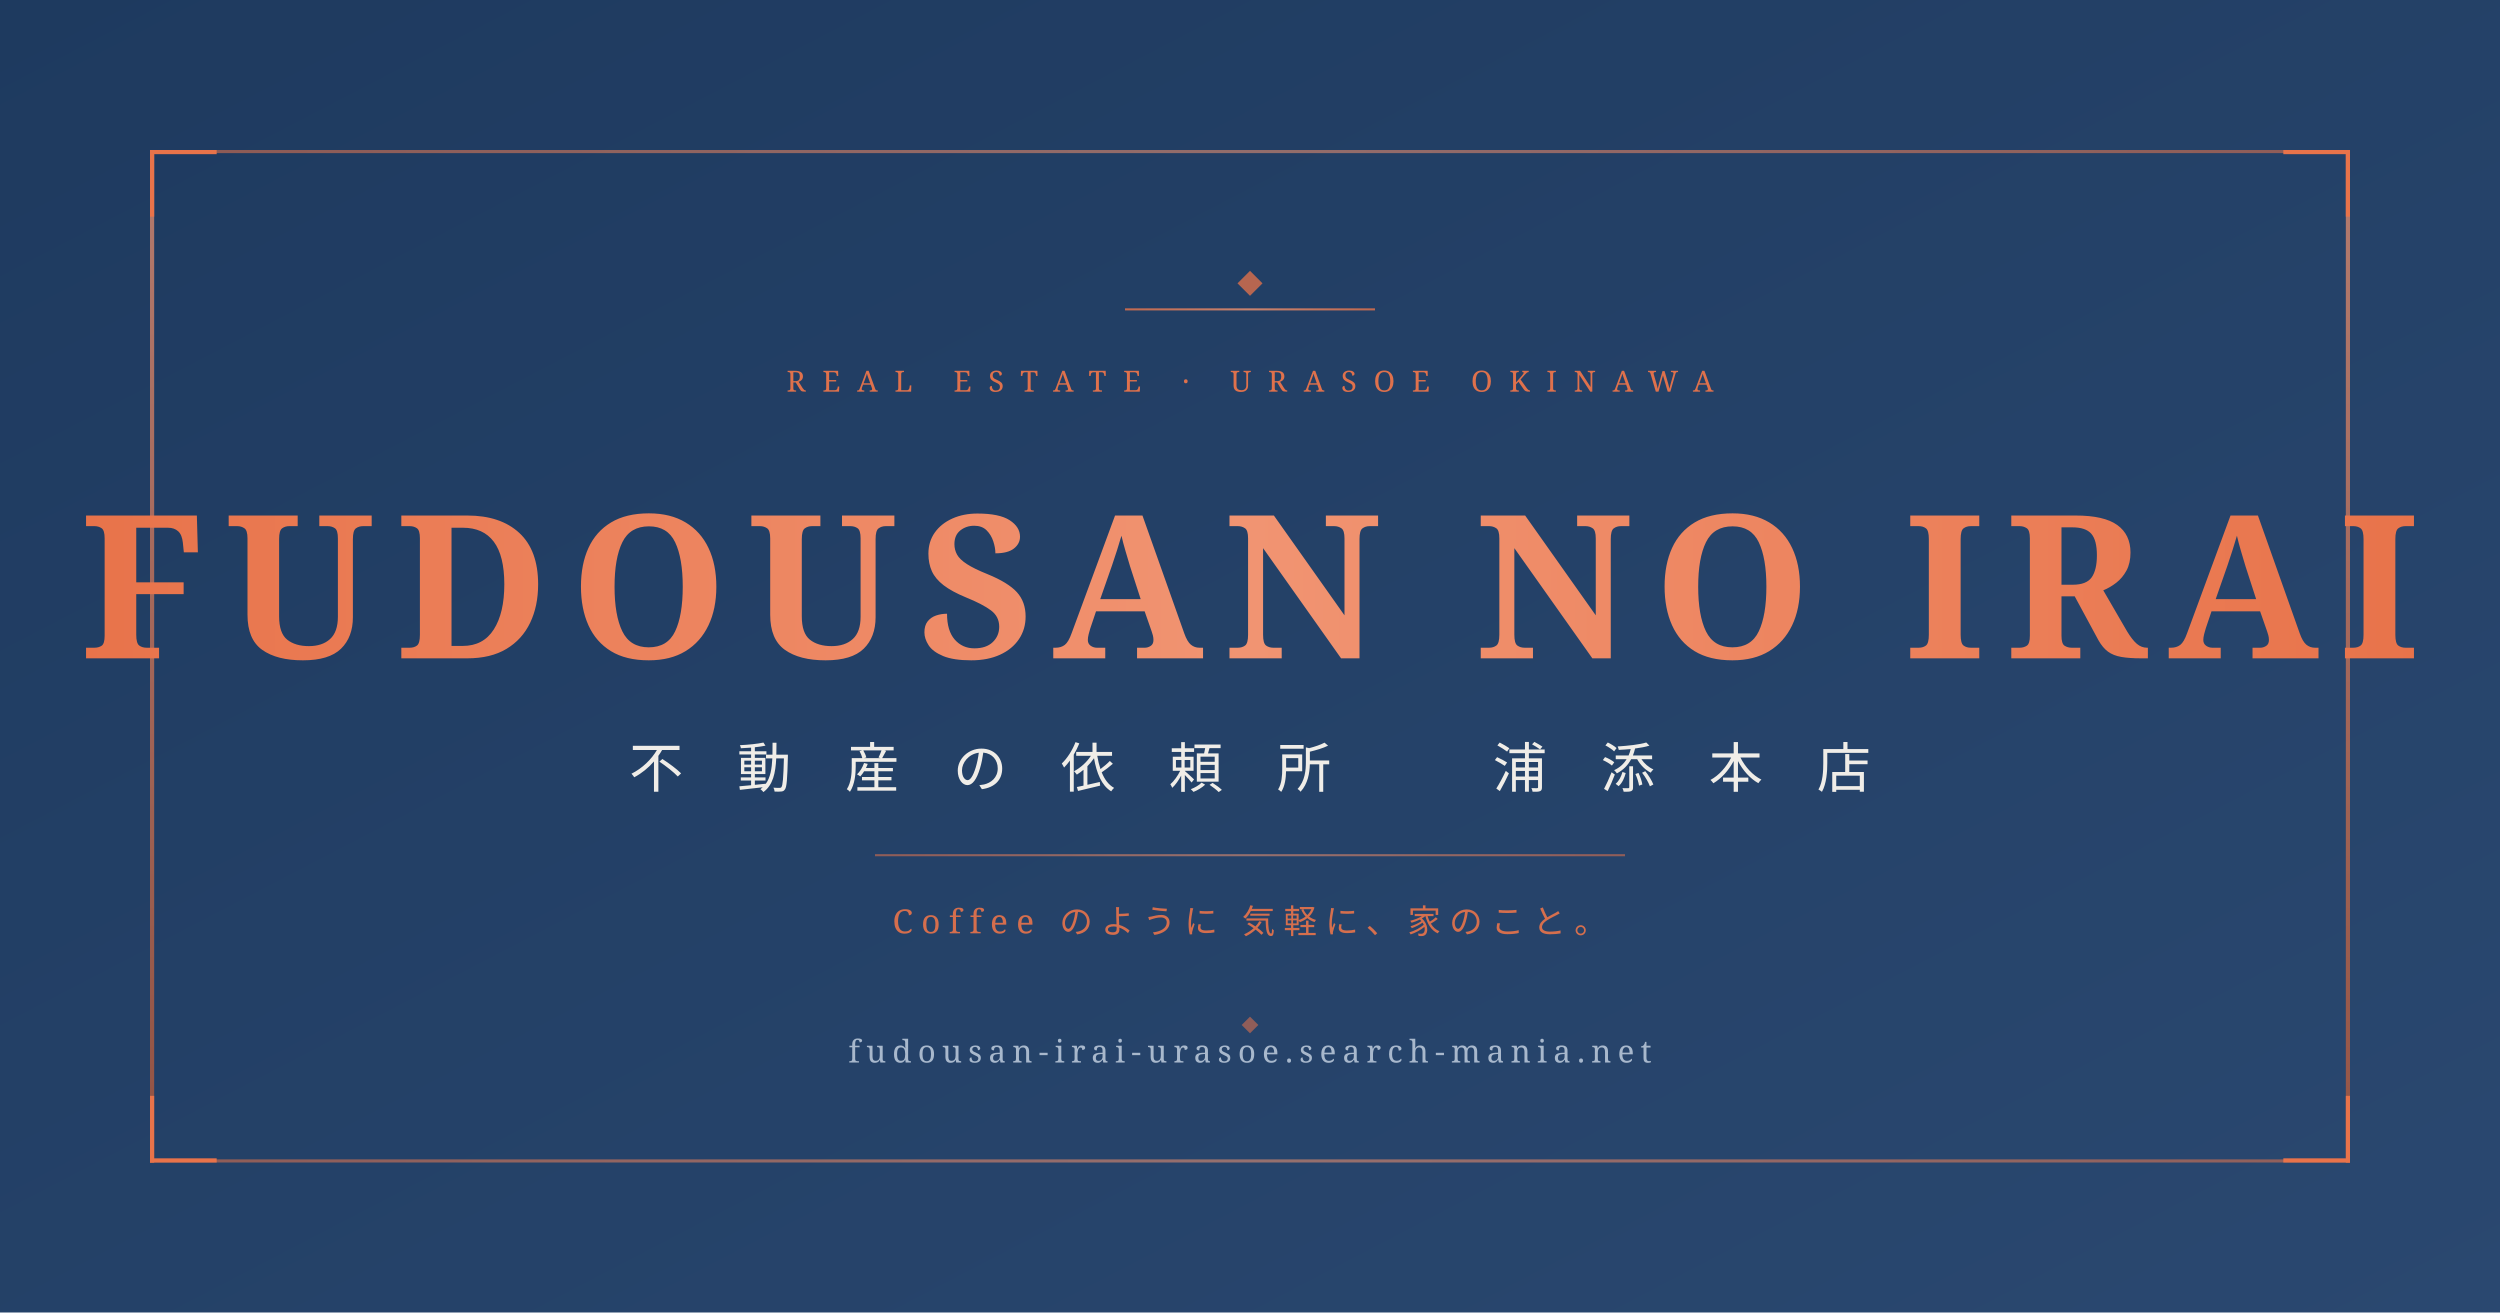
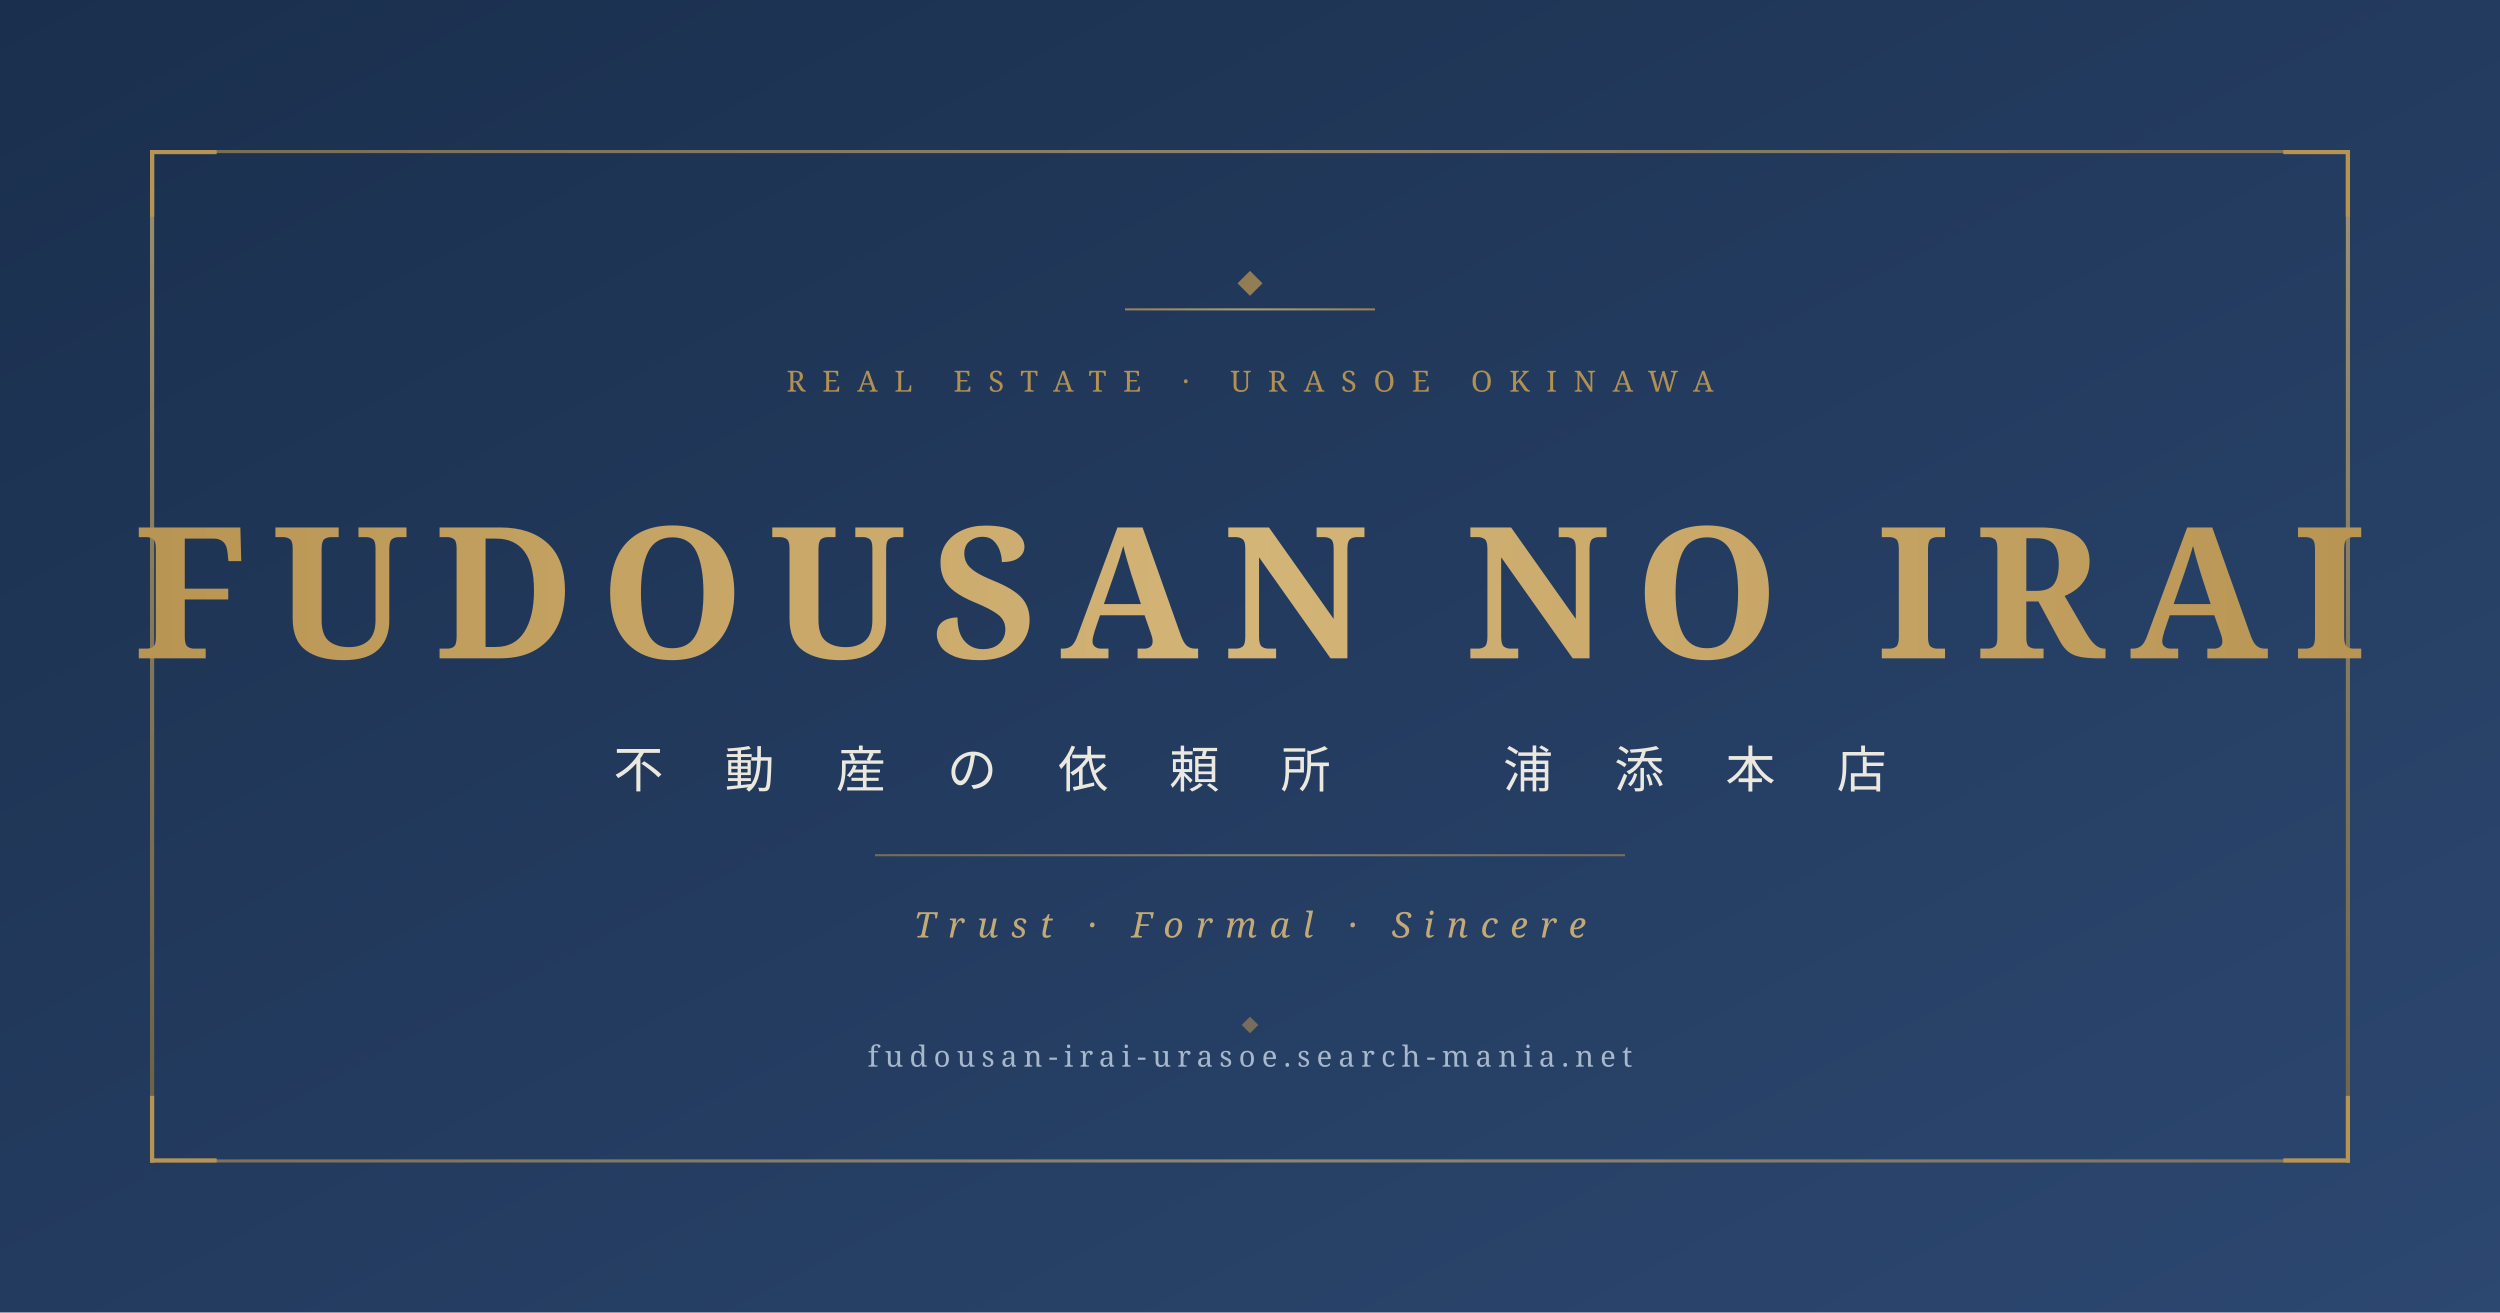
<svg xmlns="http://www.w3.org/2000/svg" width="1200" height="630" viewBox="0 0 1200 630">
  <defs>
    <linearGradient id="bg" x1="0%" y1="0%" x2="100%" y2="100%">
-       <stop offset="0%" style="stop-color:#1e3a5f" />
-       <stop offset="100%" style="stop-color:#2a4870" />
+       <stop offset="0%" style="stop-color:#1a2f4d" />
+       <stop offset="100%" style="stop-color:#2c4770" />
    </linearGradient>
-     <linearGradient id="coral" x1="0%" y1="0%" x2="100%" y2="0%">
-       <stop offset="0%" style="stop-color:#e8734a" />
-       <stop offset="50%" style="stop-color:#f19472" />
-       <stop offset="100%" style="stop-color:#e8734a" />
+     <linearGradient id="gold" x1="0%" y1="0%" x2="100%" y2="0%">
+       <stop offset="0%" style="stop-color:#b89452" />
+       <stop offset="50%" style="stop-color:#d4b578" />
+       <stop offset="100%" style="stop-color:#b89452" />
    </linearGradient>
-     <linearGradient id="coralV" x1="0%" y1="0%" x2="0%" y2="100%">
-       <stop offset="0%" style="stop-color:#f19472" />
-       <stop offset="100%" style="stop-color:#c25a34" />
+     <linearGradient id="goldV" x1="0%" y1="0%" x2="0%" y2="100%">
+       <stop offset="0%" style="stop-color:#d4b578" />
+       <stop offset="100%" style="stop-color:#8a6f3a" />
    </linearGradient>
  </defs>
  <rect width="1200" height="630" fill="url(#bg)" />
-   <rect x="72" y="72" width="2" height="486" fill="url(#coralV)" opacity="0.7" />
-   <rect x="1126" y="72" width="2" height="486" fill="url(#coralV)" opacity="0.7" />
-   <rect x="72" y="72" width="1056" height="1.5" fill="url(#coral)" opacity="0.55" />
-   <rect x="72" y="556.5" width="1056" height="1.5" fill="url(#coral)" opacity="0.55" />
-   <rect x="72" y="72" width="32" height="2" fill="#e8734a" />
-   <rect x="72" y="72" width="2" height="32" fill="#e8734a" />
-   <rect x="1096" y="72" width="32" height="2" fill="#e8734a" />
-   <rect x="1126" y="72" width="2" height="32" fill="#e8734a" />
-   <rect x="72" y="556" width="32" height="2" fill="#e8734a" />
-   <rect x="72" y="526" width="2" height="32" fill="#e8734a" />
-   <rect x="1096" y="556" width="32" height="2" fill="#e8734a" />
-   <rect x="1126" y="526" width="2" height="32" fill="#e8734a" />
-   <rect x="540" y="148" width="120" height="1" fill="url(#coral)" opacity="0.8" />
-   <text x="600" y="188" font-family="Georgia, serif" font-size="14" fill="#e8734a" text-anchor="middle" letter-spacing="8" opacity="0.95">REAL ESTATE · URASOE OKINAWA</text>
-   <text x="600" y="316" font-family="'Libre Baskerville', Georgia, serif" font-size="96" fill="url(#coral)" text-anchor="middle" letter-spacing="10" font-weight="700">FUDOUSAN NO IRAI</text>
-   <text x="600" y="378" font-family="'Hiragino Mincho ProN', 'Yu Mincho', serif" font-size="26" fill="#faf6ee" text-anchor="middle" letter-spacing="10" opacity="0.95">不 動 産 の 依 頼 所 　 浦 添 本 店</text>
-   <rect x="420" y="410" width="360" height="1" fill="url(#coral)" opacity="0.55" />
-   <text x="600" y="448" font-family="Georgia, serif" font-size="16" fill="#e8734a" text-anchor="middle" letter-spacing="4" opacity="0.9">Coffee のように 気軽に、家のこと。</text>
-   <text x="600" y="510" font-family="Georgia, serif" font-size="15" fill="#a8b8cc" text-anchor="middle" letter-spacing="3">fudousan-irai-urasoe.search-mania.net</text>
-   <polygon points="600,130 606,136 600,142 594,136" fill="#e8734a" opacity="0.75" />
-   <polygon points="600,488 604,492 600,496 596,492" fill="#e8734a" opacity="0.55" />
+   <rect x="72" y="72" width="2" height="486" fill="url(#goldV)" opacity="0.7" />
+   <rect x="1126" y="72" width="2" height="486" fill="url(#goldV)" opacity="0.7" />
+   <rect x="72" y="72" width="1056" height="1.5" fill="url(#gold)" opacity="0.6" />
+   <rect x="72" y="556.5" width="1056" height="1.5" fill="url(#gold)" opacity="0.6" />
+   <rect x="72" y="72" width="32" height="2" fill="#b89452" />
+   <rect x="72" y="72" width="2" height="32" fill="#b89452" />
+   <rect x="1096" y="72" width="32" height="2" fill="#b89452" />
+   <rect x="1126" y="72" width="2" height="32" fill="#b89452" />
+   <rect x="72" y="556" width="32" height="2" fill="#b89452" />
+   <rect x="72" y="526" width="2" height="32" fill="#b89452" />
+   <rect x="1096" y="556" width="32" height="2" fill="#b89452" />
+   <rect x="1126" y="526" width="2" height="32" fill="#b89452" />
+   <rect x="540" y="148" width="120" height="1" fill="url(#gold)" opacity="0.8" />
+   <text x="600" y="188" font-family="'Cormorant Garamond', Georgia, serif" font-size="14" fill="#b89452" text-anchor="middle" letter-spacing="8" opacity="0.95" font-weight="500">REAL ESTATE · URASOE OKINAWA</text>
+   <text x="600" y="316" font-family="'Cormorant Garamond', 'Libre Baskerville', Georgia, serif" font-size="88" fill="url(#gold)" text-anchor="middle" letter-spacing="12" font-weight="700">FUDOUSAN NO IRAI</text>
+   <text x="600" y="378" font-family="'Hiragino Mincho ProN', 'Yu Mincho', serif" font-size="24" fill="#f5f0e5" text-anchor="middle" letter-spacing="12" opacity="0.95">不 動 産 の 依 頼 所 　 浦 添 本 店</text>
+   <rect x="420" y="410" width="360" height="1" fill="url(#gold)" opacity="0.55" />
+   <text x="600" y="450" font-family="'Cormorant Garamond', Georgia, serif" font-size="17" fill="#d4b578" text-anchor="middle" letter-spacing="6" opacity="0.9" font-style="italic">Trust · Formal · Sincere</text>
+   <text x="600" y="512" font-family="'Cormorant Garamond', Georgia, serif" font-size="14" fill="#a8b8cc" text-anchor="middle" letter-spacing="3">fudousan-irai-urasoe.search-mania.net</text>
+   <polygon points="600,130 606,136 600,142 594,136" fill="#b89452" opacity="0.75" />
+   <polygon points="600,488 604,492 600,496 596,492" fill="#b89452" opacity="0.55" />
</svg>
